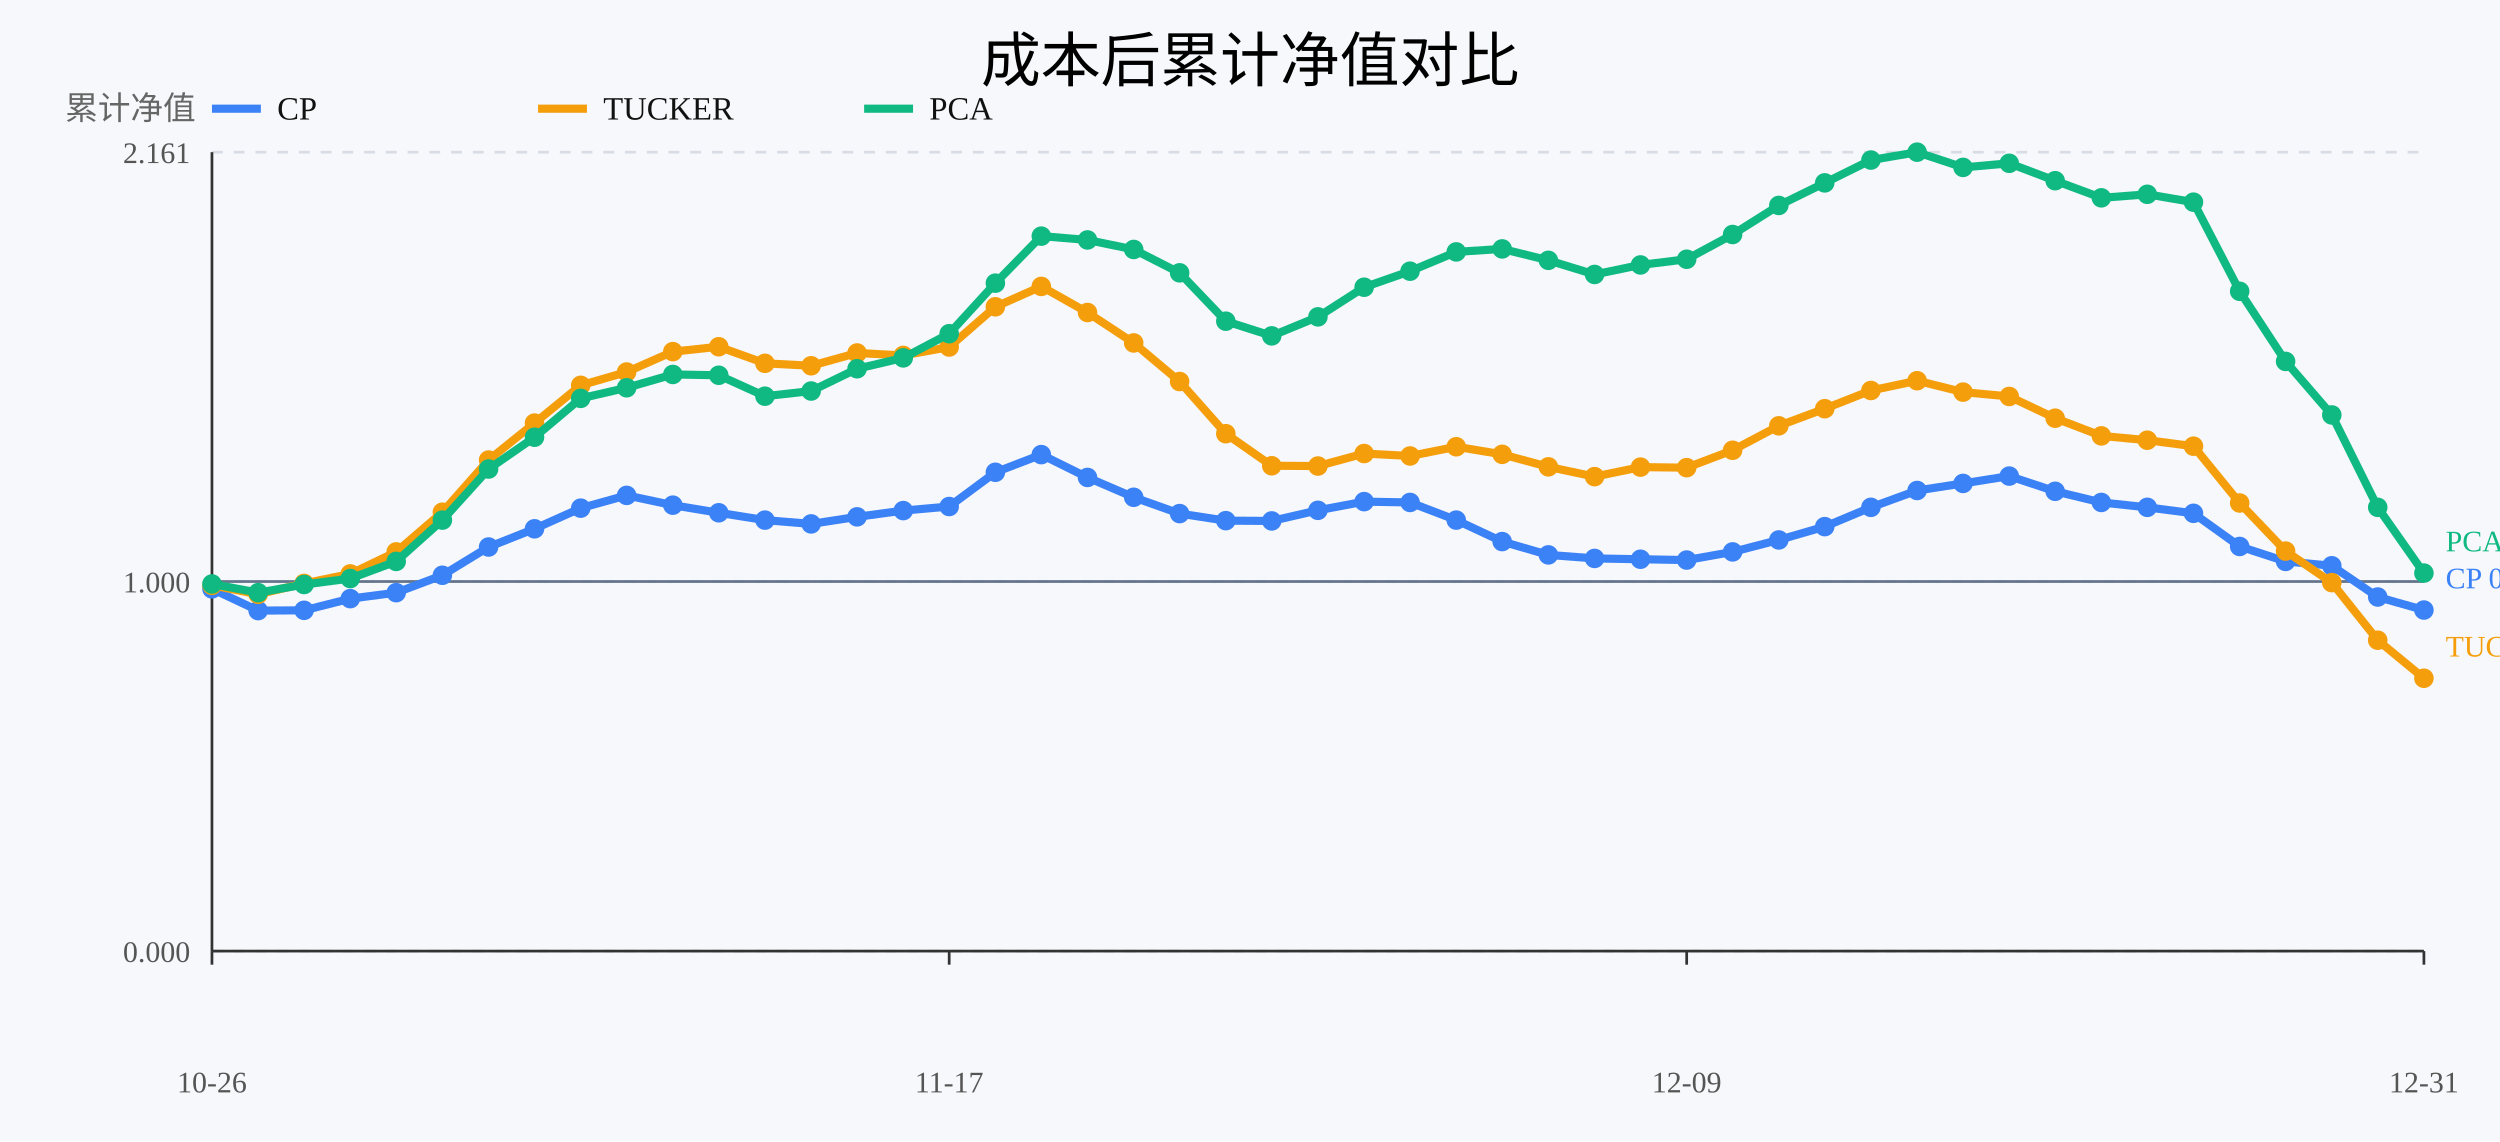
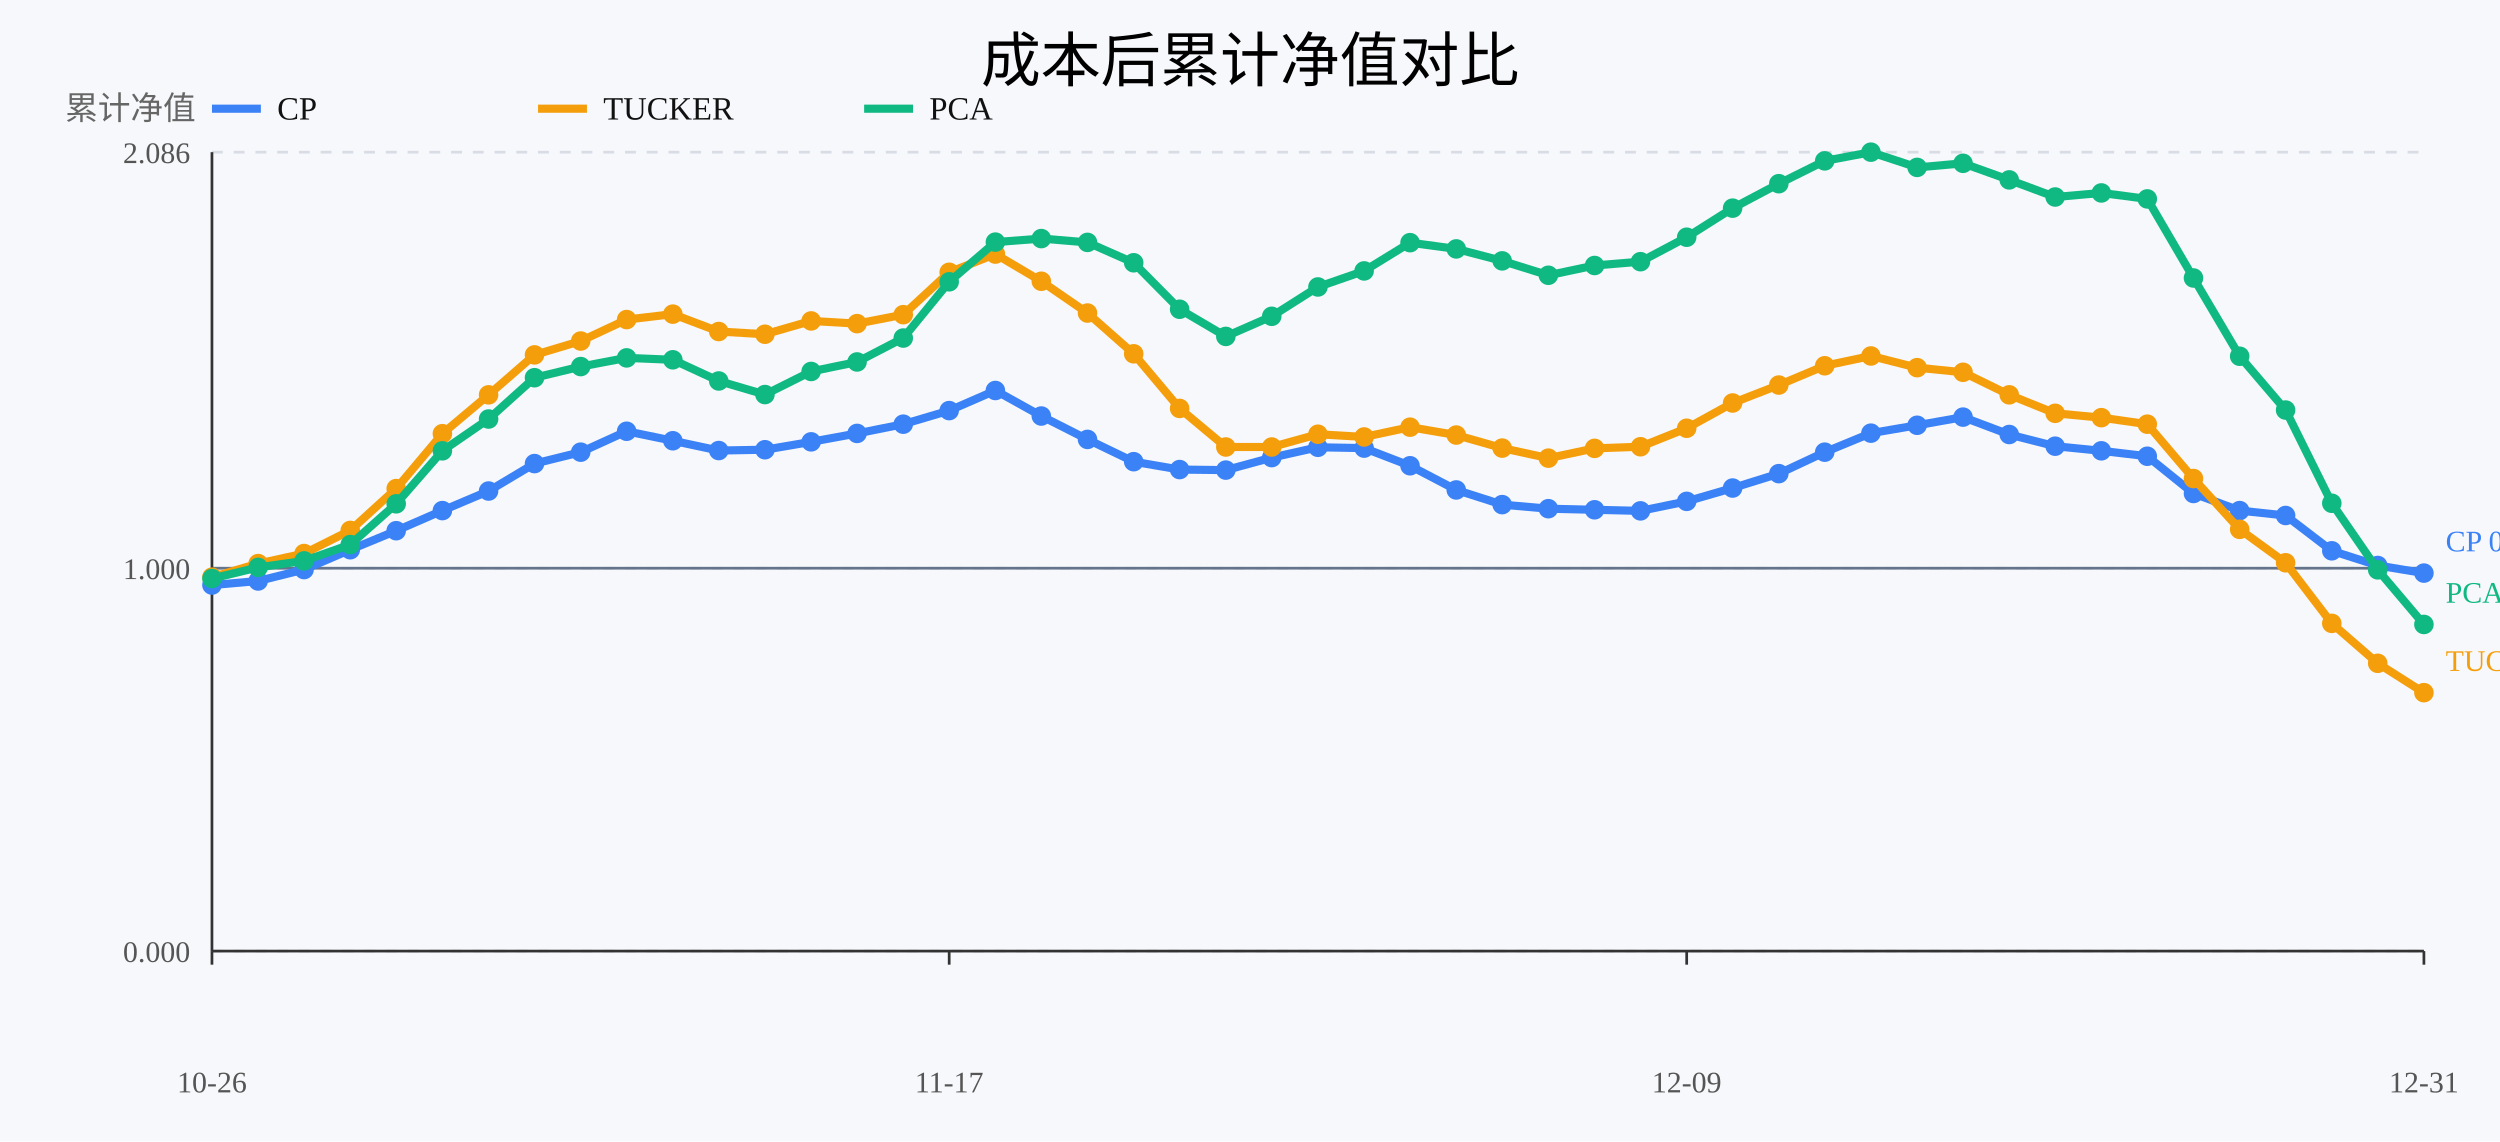
<svg xmlns="http://www.w3.org/2000/svg" width="920" height="420">
  <rect width="100%" height="100%" fill="#f7f8fb" />
  <text x="460.0" y="30" text-anchor="middle" font-size="22">成本后累计净值对比</text>
  <text x="24.0" y="44.0" font-size="12" fill="#666">累计净值</text>
  <line x1="78.0" y1="56.0" x2="892.0" y2="56.0" stroke="#d7dce5" stroke-dasharray="4 4" />
-   <text x="70.0" y="60.0" text-anchor="end" font-size="11" fill="#555">2.161</text>
-   <line x1="78.0" y1="214.0" x2="892.0" y2="214.0" stroke="#d7dce5" stroke-dasharray="4 4" />
-   <text x="70.0" y="218.0" text-anchor="end" font-size="11" fill="#555">1.000</text>
+   <text x="70.0" y="60.0" text-anchor="end" font-size="11" fill="#555">2.086</text>
+   <line x1="78.0" y1="209.1" x2="892.0" y2="209.1" stroke="#d7dce5" stroke-dasharray="4 4" />
+   <text x="70.0" y="213.1" text-anchor="end" font-size="11" fill="#555">1.000</text>
  <line x1="78.0" y1="350.0" x2="892.0" y2="350.0" stroke="#d7dce5" stroke-dasharray="4 4" />
  <text x="70.0" y="354.0" text-anchor="end" font-size="11" fill="#555">0.000</text>
-   <line x1="78.0" y1="214.0" x2="892.0" y2="214.0" stroke="#64748b" />
+   <line x1="78.0" y1="209.1" x2="892.0" y2="209.1" stroke="#64748b" />
  <line x1="78.0" y1="56.0" x2="78.0" y2="350.0" stroke="#333" />
  <line x1="78.0" y1="350.0" x2="892.0" y2="350.0" stroke="#333" />
  <line x1="78.0" y1="350.0" x2="78.0" y2="355.0" stroke="#333" />
  <text x="78.0" y="402.0" text-anchor="middle" font-size="11" fill="#555">10-26</text>
  <line x1="349.3" y1="350.0" x2="349.3" y2="355.0" stroke="#333" />
  <text x="349.3" y="402.0" text-anchor="middle" font-size="11" fill="#555">11-17</text>
  <line x1="620.7" y1="350.0" x2="620.7" y2="355.0" stroke="#333" />
  <text x="620.7" y="402.0" text-anchor="middle" font-size="11" fill="#555">12-09</text>
  <line x1="892.0" y1="350.0" x2="892.0" y2="355.0" stroke="#333" />
  <text x="892.0" y="402.0" text-anchor="middle" font-size="11" fill="#555">12-31</text>
  <line x1="78.0" y1="40" x2="96.0" y2="40" stroke="#3b82f6" stroke-width="3" />
  <text x="102.0" y="44" font-size="12" fill="#111">CP</text>
  <line x1="198.0" y1="40" x2="216.0" y2="40" stroke="#f59e0b" stroke-width="3" />
  <text x="222.0" y="44" font-size="12" fill="#111">TUCKER</text>
  <line x1="318.0" y1="40" x2="336.0" y2="40" stroke="#10b981" stroke-width="3" />
  <text x="342.0" y="44" font-size="12" fill="#111">PCA</text>
-   <polyline fill="none" stroke="#3b82f6" stroke-width="3" points="78.0,216.7 95.0,224.7 111.9,224.6 128.9,220.3 145.8,218.1 162.8,211.7 179.8,201.3 196.7,194.6 213.7,187.0 230.6,182.3 247.6,185.9 264.5,188.7 281.5,191.4 298.5,192.8 315.4,190.2 332.4,187.9 349.3,186.4 366.3,173.8 383.2,167.3 400.2,175.7 417.2,183.0 434.1,189.0 451.1,191.6 468.0,191.7 485.0,187.8 502.0,184.6 518.9,184.9 535.9,191.4 552.8,199.3 569.8,204.2 586.8,205.5 603.7,205.8 620.7,206.1 637.6,203.1 654.6,198.7 671.5,193.8 688.5,186.7 705.5,180.5 722.4,177.9 739.4,175.2 756.3,180.8 773.3,184.9 790.2,186.7 807.2,188.9 824.2,201.1 841.1,206.6 858.1,208.2 875.0,219.7 892.0,224.5" />
-   <circle cx="78.0" cy="216.7" r="3.6" fill="#3b82f6" />
-   <circle cx="95.0" cy="224.7" r="3.6" fill="#3b82f6" />
-   <circle cx="111.9" cy="224.6" r="3.6" fill="#3b82f6" />
-   <circle cx="128.9" cy="220.3" r="3.6" fill="#3b82f6" />
-   <circle cx="145.8" cy="218.1" r="3.6" fill="#3b82f6" />
-   <circle cx="162.8" cy="211.7" r="3.6" fill="#3b82f6" />
-   <circle cx="179.8" cy="201.3" r="3.6" fill="#3b82f6" />
-   <circle cx="196.7" cy="194.6" r="3.6" fill="#3b82f6" />
-   <circle cx="213.7" cy="187.0" r="3.6" fill="#3b82f6" />
-   <circle cx="230.6" cy="182.3" r="3.6" fill="#3b82f6" />
-   <circle cx="247.6" cy="185.9" r="3.6" fill="#3b82f6" />
-   <circle cx="264.5" cy="188.7" r="3.6" fill="#3b82f6" />
-   <circle cx="281.5" cy="191.4" r="3.6" fill="#3b82f6" />
-   <circle cx="298.5" cy="192.8" r="3.6" fill="#3b82f6" />
-   <circle cx="315.4" cy="190.2" r="3.6" fill="#3b82f6" />
-   <circle cx="332.4" cy="187.9" r="3.6" fill="#3b82f6" />
-   <circle cx="349.3" cy="186.4" r="3.6" fill="#3b82f6" />
-   <circle cx="366.3" cy="173.8" r="3.6" fill="#3b82f6" />
-   <circle cx="383.2" cy="167.3" r="3.6" fill="#3b82f6" />
-   <circle cx="400.2" cy="175.7" r="3.6" fill="#3b82f6" />
-   <circle cx="417.2" cy="183.0" r="3.6" fill="#3b82f6" />
-   <circle cx="434.1" cy="189.0" r="3.6" fill="#3b82f6" />
-   <circle cx="451.1" cy="191.6" r="3.6" fill="#3b82f6" />
-   <circle cx="468.0" cy="191.7" r="3.6" fill="#3b82f6" />
-   <circle cx="485.0" cy="187.8" r="3.6" fill="#3b82f6" />
-   <circle cx="502.0" cy="184.6" r="3.6" fill="#3b82f6" />
-   <circle cx="518.9" cy="184.9" r="3.6" fill="#3b82f6" />
-   <circle cx="535.9" cy="191.4" r="3.6" fill="#3b82f6" />
-   <circle cx="552.8" cy="199.3" r="3.6" fill="#3b82f6" />
-   <circle cx="569.8" cy="204.2" r="3.6" fill="#3b82f6" />
-   <circle cx="586.8" cy="205.5" r="3.6" fill="#3b82f6" />
-   <circle cx="603.7" cy="205.8" r="3.6" fill="#3b82f6" />
-   <circle cx="620.7" cy="206.1" r="3.6" fill="#3b82f6" />
-   <circle cx="637.6" cy="203.1" r="3.6" fill="#3b82f6" />
-   <circle cx="654.6" cy="198.7" r="3.6" fill="#3b82f6" />
-   <circle cx="671.5" cy="193.8" r="3.6" fill="#3b82f6" />
-   <circle cx="688.5" cy="186.7" r="3.6" fill="#3b82f6" />
-   <circle cx="705.5" cy="180.5" r="3.6" fill="#3b82f6" />
-   <circle cx="722.4" cy="177.9" r="3.6" fill="#3b82f6" />
-   <circle cx="739.4" cy="175.2" r="3.6" fill="#3b82f6" />
-   <circle cx="756.3" cy="180.8" r="3.6" fill="#3b82f6" />
-   <circle cx="773.3" cy="184.9" r="3.6" fill="#3b82f6" />
-   <circle cx="790.2" cy="186.7" r="3.6" fill="#3b82f6" />
-   <circle cx="807.2" cy="188.9" r="3.6" fill="#3b82f6" />
-   <circle cx="824.2" cy="201.1" r="3.6" fill="#3b82f6" />
-   <circle cx="841.1" cy="206.6" r="3.6" fill="#3b82f6" />
-   <circle cx="858.1" cy="208.2" r="3.6" fill="#3b82f6" />
-   <circle cx="875.0" cy="219.7" r="3.6" fill="#3b82f6" />
-   <circle cx="892.0" cy="224.5" r="3.6" fill="#3b82f6" />
-   <text x="900.0" y="216.5" font-size="11" fill="#3b82f6">CP 0.923</text>
-   <polyline fill="none" stroke="#f59e0b" stroke-width="3" points="78.0,215.4 95.0,218.7 111.9,214.7 128.9,211.2 145.8,203.1 162.8,188.5 179.8,169.3 196.7,155.7 213.7,141.8 230.6,136.9 247.6,129.4 264.5,127.6 281.5,133.7 298.5,134.6 315.4,129.9 332.4,130.8 349.3,127.7 366.3,112.9 383.2,105.4 400.2,115.0 417.2,126.2 434.1,140.4 451.1,159.6 468.0,171.4 485.0,171.5 502.0,166.9 518.9,167.8 535.9,164.4 552.8,167.2 569.8,171.8 586.8,175.4 603.7,171.9 620.7,172.1 637.6,165.7 654.6,156.7 671.5,150.4 688.5,143.7 705.5,140.1 722.4,144.3 739.4,145.9 756.3,153.9 773.3,160.4 790.2,162.0 807.2,164.2 824.2,185.1 841.1,202.8 858.1,214.4 875.0,235.6 892.0,249.6" />
-   <circle cx="78.0" cy="215.4" r="3.6" fill="#f59e0b" />
-   <circle cx="95.0" cy="218.7" r="3.6" fill="#f59e0b" />
-   <circle cx="111.9" cy="214.7" r="3.6" fill="#f59e0b" />
-   <circle cx="128.9" cy="211.2" r="3.6" fill="#f59e0b" />
-   <circle cx="145.8" cy="203.1" r="3.6" fill="#f59e0b" />
-   <circle cx="162.8" cy="188.5" r="3.6" fill="#f59e0b" />
-   <circle cx="179.8" cy="169.3" r="3.6" fill="#f59e0b" />
-   <circle cx="196.7" cy="155.7" r="3.6" fill="#f59e0b" />
-   <circle cx="213.7" cy="141.8" r="3.6" fill="#f59e0b" />
-   <circle cx="230.6" cy="136.9" r="3.6" fill="#f59e0b" />
-   <circle cx="247.6" cy="129.4" r="3.6" fill="#f59e0b" />
-   <circle cx="264.5" cy="127.6" r="3.6" fill="#f59e0b" />
-   <circle cx="281.5" cy="133.7" r="3.6" fill="#f59e0b" />
-   <circle cx="298.5" cy="134.6" r="3.6" fill="#f59e0b" />
-   <circle cx="315.4" cy="129.9" r="3.6" fill="#f59e0b" />
-   <circle cx="332.4" cy="130.8" r="3.6" fill="#f59e0b" />
-   <circle cx="349.3" cy="127.7" r="3.6" fill="#f59e0b" />
-   <circle cx="366.3" cy="112.9" r="3.6" fill="#f59e0b" />
-   <circle cx="383.2" cy="105.4" r="3.6" fill="#f59e0b" />
-   <circle cx="400.2" cy="115.0" r="3.6" fill="#f59e0b" />
-   <circle cx="417.2" cy="126.2" r="3.6" fill="#f59e0b" />
-   <circle cx="434.1" cy="140.4" r="3.6" fill="#f59e0b" />
-   <circle cx="451.1" cy="159.6" r="3.6" fill="#f59e0b" />
-   <circle cx="468.0" cy="171.4" r="3.6" fill="#f59e0b" />
-   <circle cx="485.0" cy="171.5" r="3.6" fill="#f59e0b" />
-   <circle cx="502.0" cy="166.9" r="3.6" fill="#f59e0b" />
-   <circle cx="518.9" cy="167.8" r="3.6" fill="#f59e0b" />
-   <circle cx="535.9" cy="164.4" r="3.6" fill="#f59e0b" />
-   <circle cx="552.8" cy="167.2" r="3.6" fill="#f59e0b" />
-   <circle cx="569.8" cy="171.8" r="3.6" fill="#f59e0b" />
-   <circle cx="586.8" cy="175.4" r="3.6" fill="#f59e0b" />
-   <circle cx="603.7" cy="171.9" r="3.6" fill="#f59e0b" />
-   <circle cx="620.7" cy="172.1" r="3.6" fill="#f59e0b" />
-   <circle cx="637.6" cy="165.7" r="3.6" fill="#f59e0b" />
-   <circle cx="654.6" cy="156.7" r="3.6" fill="#f59e0b" />
-   <circle cx="671.5" cy="150.4" r="3.6" fill="#f59e0b" />
-   <circle cx="688.5" cy="143.7" r="3.6" fill="#f59e0b" />
-   <circle cx="705.5" cy="140.1" r="3.6" fill="#f59e0b" />
-   <circle cx="722.4" cy="144.3" r="3.6" fill="#f59e0b" />
-   <circle cx="739.4" cy="145.9" r="3.6" fill="#f59e0b" />
-   <circle cx="756.3" cy="153.9" r="3.6" fill="#f59e0b" />
-   <circle cx="773.3" cy="160.4" r="3.6" fill="#f59e0b" />
-   <circle cx="790.2" cy="162.0" r="3.6" fill="#f59e0b" />
-   <circle cx="807.2" cy="164.2" r="3.6" fill="#f59e0b" />
-   <circle cx="824.2" cy="185.1" r="3.6" fill="#f59e0b" />
-   <circle cx="841.1" cy="202.8" r="3.6" fill="#f59e0b" />
-   <circle cx="858.1" cy="214.4" r="3.6" fill="#f59e0b" />
-   <circle cx="875.0" cy="235.6" r="3.6" fill="#f59e0b" />
-   <circle cx="892.0" cy="249.6" r="3.6" fill="#f59e0b" />
-   <text x="900.0" y="241.6" font-size="11" fill="#f59e0b">TUCKER 0.738</text>
-   <polyline fill="none" stroke="#10b981" stroke-width="3" points="78.0,214.9 95.0,218.1 111.9,215.1 128.9,212.9 145.8,206.6 162.8,191.4 179.8,172.6 196.7,160.9 213.7,146.6 230.6,142.7 247.6,137.8 264.5,138.1 281.5,145.8 298.5,143.9 315.4,135.7 332.4,131.7 349.3,122.8 366.3,104.2 383.2,86.9 400.2,88.3 417.2,91.8 434.1,100.4 451.1,118.2 468.0,123.6 485.0,116.6 502.0,105.7 518.9,99.8 535.9,92.7 552.8,91.6 569.8,95.8 586.8,101.0 603.7,97.5 620.7,95.4 637.6,86.3 654.6,75.6 671.5,67.3 688.5,58.9 705.5,56.0 722.4,61.6 739.4,60.1 756.3,66.5 773.3,72.8 790.2,71.5 807.2,74.4 824.2,107.2 841.1,133.0 858.1,152.7 875.0,186.7 892.0,210.9" />
-   <circle cx="78.0" cy="214.9" r="3.6" fill="#10b981" />
-   <circle cx="95.0" cy="218.1" r="3.6" fill="#10b981" />
-   <circle cx="111.9" cy="215.1" r="3.6" fill="#10b981" />
-   <circle cx="128.9" cy="212.9" r="3.6" fill="#10b981" />
-   <circle cx="145.8" cy="206.6" r="3.6" fill="#10b981" />
-   <circle cx="162.8" cy="191.4" r="3.6" fill="#10b981" />
-   <circle cx="179.8" cy="172.6" r="3.6" fill="#10b981" />
-   <circle cx="196.7" cy="160.9" r="3.6" fill="#10b981" />
-   <circle cx="213.7" cy="146.6" r="3.6" fill="#10b981" />
-   <circle cx="230.6" cy="142.7" r="3.6" fill="#10b981" />
-   <circle cx="247.6" cy="137.8" r="3.6" fill="#10b981" />
-   <circle cx="264.5" cy="138.1" r="3.6" fill="#10b981" />
-   <circle cx="281.5" cy="145.8" r="3.6" fill="#10b981" />
-   <circle cx="298.5" cy="143.9" r="3.6" fill="#10b981" />
-   <circle cx="315.4" cy="135.7" r="3.6" fill="#10b981" />
-   <circle cx="332.4" cy="131.7" r="3.6" fill="#10b981" />
-   <circle cx="349.3" cy="122.8" r="3.6" fill="#10b981" />
-   <circle cx="366.3" cy="104.2" r="3.6" fill="#10b981" />
-   <circle cx="383.2" cy="86.9" r="3.6" fill="#10b981" />
-   <circle cx="400.2" cy="88.3" r="3.6" fill="#10b981" />
-   <circle cx="417.2" cy="91.8" r="3.6" fill="#10b981" />
-   <circle cx="434.1" cy="100.4" r="3.6" fill="#10b981" />
-   <circle cx="451.1" cy="118.2" r="3.6" fill="#10b981" />
-   <circle cx="468.0" cy="123.6" r="3.6" fill="#10b981" />
-   <circle cx="485.0" cy="116.6" r="3.6" fill="#10b981" />
-   <circle cx="502.0" cy="105.7" r="3.6" fill="#10b981" />
-   <circle cx="518.9" cy="99.8" r="3.6" fill="#10b981" />
-   <circle cx="535.9" cy="92.7" r="3.6" fill="#10b981" />
-   <circle cx="552.8" cy="91.6" r="3.6" fill="#10b981" />
-   <circle cx="569.8" cy="95.8" r="3.6" fill="#10b981" />
-   <circle cx="586.8" cy="101.0" r="3.6" fill="#10b981" />
-   <circle cx="603.7" cy="97.5" r="3.6" fill="#10b981" />
-   <circle cx="620.7" cy="95.4" r="3.6" fill="#10b981" />
-   <circle cx="637.6" cy="86.3" r="3.6" fill="#10b981" />
-   <circle cx="654.6" cy="75.6" r="3.6" fill="#10b981" />
-   <circle cx="671.5" cy="67.3" r="3.6" fill="#10b981" />
-   <circle cx="688.5" cy="58.9" r="3.6" fill="#10b981" />
-   <circle cx="705.5" cy="56.0" r="3.6" fill="#10b981" />
-   <circle cx="722.4" cy="61.6" r="3.6" fill="#10b981" />
-   <circle cx="739.4" cy="60.1" r="3.6" fill="#10b981" />
-   <circle cx="756.3" cy="66.5" r="3.6" fill="#10b981" />
-   <circle cx="773.3" cy="72.8" r="3.6" fill="#10b981" />
-   <circle cx="790.2" cy="71.5" r="3.6" fill="#10b981" />
-   <circle cx="807.2" cy="74.4" r="3.6" fill="#10b981" />
-   <circle cx="824.2" cy="107.2" r="3.6" fill="#10b981" />
-   <circle cx="841.1" cy="133.0" r="3.6" fill="#10b981" />
-   <circle cx="858.1" cy="152.7" r="3.6" fill="#10b981" />
-   <circle cx="875.0" cy="186.7" r="3.6" fill="#10b981" />
-   <circle cx="892.0" cy="210.9" r="3.6" fill="#10b981" />
-   <text x="900.0" y="202.9" font-size="11" fill="#10b981">PCA 1.022</text>
+   <polyline fill="none" stroke="#3b82f6" stroke-width="3" points="78.0,215.3 95.0,213.8 111.9,209.6 128.9,202.3 145.8,195.3 162.8,187.9 179.8,180.7 196.7,170.6 213.7,166.4 230.6,158.7 247.6,162.2 264.5,165.8 281.5,165.5 298.5,162.6 315.4,159.5 332.4,156.1 349.3,151.1 366.3,143.7 383.2,153.1 400.2,161.7 417.2,169.9 434.1,172.8 451.1,173.0 468.0,168.4 485.0,164.6 502.0,164.9 518.9,171.4 535.9,180.3 552.8,185.7 569.8,187.2 586.8,187.6 603.7,188.0 620.7,184.5 637.6,179.6 654.6,174.3 671.5,166.4 688.5,159.4 705.5,156.5 722.4,153.5 739.4,159.9 756.3,164.2 773.3,165.9 790.2,167.9 807.2,181.6 824.2,187.9 841.1,189.7 858.1,202.7 875.0,208.1 892.0,210.9" />
+   <circle cx="78.0" cy="215.3" r="3.6" fill="#3b82f6" />
+   <circle cx="95.0" cy="213.8" r="3.6" fill="#3b82f6" />
+   <circle cx="111.9" cy="209.6" r="3.6" fill="#3b82f6" />
+   <circle cx="128.9" cy="202.3" r="3.6" fill="#3b82f6" />
+   <circle cx="145.8" cy="195.3" r="3.6" fill="#3b82f6" />
+   <circle cx="162.8" cy="187.9" r="3.6" fill="#3b82f6" />
+   <circle cx="179.8" cy="180.7" r="3.6" fill="#3b82f6" />
+   <circle cx="196.7" cy="170.6" r="3.6" fill="#3b82f6" />
+   <circle cx="213.7" cy="166.4" r="3.6" fill="#3b82f6" />
+   <circle cx="230.6" cy="158.7" r="3.6" fill="#3b82f6" />
+   <circle cx="247.6" cy="162.2" r="3.6" fill="#3b82f6" />
+   <circle cx="264.5" cy="165.8" r="3.6" fill="#3b82f6" />
+   <circle cx="281.5" cy="165.5" r="3.6" fill="#3b82f6" />
+   <circle cx="298.5" cy="162.6" r="3.6" fill="#3b82f6" />
+   <circle cx="315.4" cy="159.5" r="3.6" fill="#3b82f6" />
+   <circle cx="332.4" cy="156.1" r="3.6" fill="#3b82f6" />
+   <circle cx="349.3" cy="151.1" r="3.6" fill="#3b82f6" />
+   <circle cx="366.3" cy="143.7" r="3.6" fill="#3b82f6" />
+   <circle cx="383.2" cy="153.1" r="3.6" fill="#3b82f6" />
+   <circle cx="400.2" cy="161.7" r="3.6" fill="#3b82f6" />
+   <circle cx="417.2" cy="169.9" r="3.6" fill="#3b82f6" />
+   <circle cx="434.1" cy="172.8" r="3.6" fill="#3b82f6" />
+   <circle cx="451.1" cy="173.0" r="3.6" fill="#3b82f6" />
+   <circle cx="468.0" cy="168.4" r="3.6" fill="#3b82f6" />
+   <circle cx="485.0" cy="164.6" r="3.6" fill="#3b82f6" />
+   <circle cx="502.0" cy="164.9" r="3.6" fill="#3b82f6" />
+   <circle cx="518.9" cy="171.4" r="3.6" fill="#3b82f6" />
+   <circle cx="535.9" cy="180.3" r="3.6" fill="#3b82f6" />
+   <circle cx="552.8" cy="185.7" r="3.6" fill="#3b82f6" />
+   <circle cx="569.8" cy="187.2" r="3.6" fill="#3b82f6" />
+   <circle cx="586.8" cy="187.6" r="3.6" fill="#3b82f6" />
+   <circle cx="603.7" cy="188.0" r="3.6" fill="#3b82f6" />
+   <circle cx="620.7" cy="184.5" r="3.6" fill="#3b82f6" />
+   <circle cx="637.6" cy="179.6" r="3.6" fill="#3b82f6" />
+   <circle cx="654.6" cy="174.3" r="3.6" fill="#3b82f6" />
+   <circle cx="671.5" cy="166.4" r="3.6" fill="#3b82f6" />
+   <circle cx="688.5" cy="159.4" r="3.6" fill="#3b82f6" />
+   <circle cx="705.5" cy="156.5" r="3.6" fill="#3b82f6" />
+   <circle cx="722.4" cy="153.5" r="3.6" fill="#3b82f6" />
+   <circle cx="739.4" cy="159.9" r="3.6" fill="#3b82f6" />
+   <circle cx="756.3" cy="164.2" r="3.6" fill="#3b82f6" />
+   <circle cx="773.3" cy="165.9" r="3.6" fill="#3b82f6" />
+   <circle cx="790.2" cy="167.9" r="3.6" fill="#3b82f6" />
+   <circle cx="807.2" cy="181.6" r="3.6" fill="#3b82f6" />
+   <circle cx="824.2" cy="187.9" r="3.6" fill="#3b82f6" />
+   <circle cx="841.1" cy="189.7" r="3.6" fill="#3b82f6" />
+   <circle cx="858.1" cy="202.7" r="3.6" fill="#3b82f6" />
+   <circle cx="875.0" cy="208.1" r="3.6" fill="#3b82f6" />
+   <circle cx="892.0" cy="210.9" r="3.6" fill="#3b82f6" />
+   <text x="900.0" y="202.9" font-size="11" fill="#3b82f6">CP 0.987</text>
+   <polyline fill="none" stroke="#f59e0b" stroke-width="3" points="78.0,212.4 95.0,207.4 111.9,203.7 128.9,195.2 145.8,179.8 162.8,159.6 179.8,145.3 196.7,130.6 213.7,125.5 230.6,117.6 247.6,115.6 264.5,122.0 281.5,123.0 298.5,118.1 315.4,119.1 332.4,115.8 349.3,100.2 366.3,93.5 383.2,103.5 400.2,115.2 417.2,130.2 434.1,150.3 451.1,164.5 468.0,164.5 485.0,159.8 502.0,160.8 518.9,157.2 535.9,160.1 552.8,164.9 569.8,168.6 586.8,165.0 603.7,164.4 620.7,157.6 637.6,148.3 654.6,141.7 671.5,134.6 688.5,131.0 705.5,135.3 722.4,137.0 739.4,145.3 756.3,152.1 773.3,153.7 790.2,156.1 807.2,176.1 824.2,194.8 841.1,207.1 858.1,229.4 875.0,244.1 892.0,254.9" />
+   <circle cx="78.0" cy="212.4" r="3.6" fill="#f59e0b" />
+   <circle cx="95.0" cy="207.4" r="3.6" fill="#f59e0b" />
+   <circle cx="111.9" cy="203.7" r="3.6" fill="#f59e0b" />
+   <circle cx="128.9" cy="195.2" r="3.6" fill="#f59e0b" />
+   <circle cx="145.8" cy="179.8" r="3.6" fill="#f59e0b" />
+   <circle cx="162.8" cy="159.6" r="3.6" fill="#f59e0b" />
+   <circle cx="179.8" cy="145.3" r="3.6" fill="#f59e0b" />
+   <circle cx="196.7" cy="130.6" r="3.6" fill="#f59e0b" />
+   <circle cx="213.7" cy="125.5" r="3.6" fill="#f59e0b" />
+   <circle cx="230.6" cy="117.6" r="3.6" fill="#f59e0b" />
+   <circle cx="247.6" cy="115.6" r="3.6" fill="#f59e0b" />
+   <circle cx="264.5" cy="122.0" r="3.6" fill="#f59e0b" />
+   <circle cx="281.5" cy="123.0" r="3.6" fill="#f59e0b" />
+   <circle cx="298.5" cy="118.1" r="3.6" fill="#f59e0b" />
+   <circle cx="315.4" cy="119.1" r="3.6" fill="#f59e0b" />
+   <circle cx="332.4" cy="115.8" r="3.6" fill="#f59e0b" />
+   <circle cx="349.3" cy="100.2" r="3.6" fill="#f59e0b" />
+   <circle cx="366.3" cy="93.5" r="3.6" fill="#f59e0b" />
+   <circle cx="383.2" cy="103.5" r="3.6" fill="#f59e0b" />
+   <circle cx="400.2" cy="115.2" r="3.6" fill="#f59e0b" />
+   <circle cx="417.2" cy="130.2" r="3.6" fill="#f59e0b" />
+   <circle cx="434.1" cy="150.3" r="3.6" fill="#f59e0b" />
+   <circle cx="451.1" cy="164.5" r="3.6" fill="#f59e0b" />
+   <circle cx="468.0" cy="164.5" r="3.6" fill="#f59e0b" />
+   <circle cx="485.0" cy="159.8" r="3.6" fill="#f59e0b" />
+   <circle cx="502.0" cy="160.8" r="3.6" fill="#f59e0b" />
+   <circle cx="518.9" cy="157.2" r="3.6" fill="#f59e0b" />
+   <circle cx="535.9" cy="160.1" r="3.6" fill="#f59e0b" />
+   <circle cx="552.8" cy="164.9" r="3.6" fill="#f59e0b" />
+   <circle cx="569.8" cy="168.6" r="3.6" fill="#f59e0b" />
+   <circle cx="586.8" cy="165.0" r="3.6" fill="#f59e0b" />
+   <circle cx="603.7" cy="164.4" r="3.6" fill="#f59e0b" />
+   <circle cx="620.7" cy="157.6" r="3.6" fill="#f59e0b" />
+   <circle cx="637.6" cy="148.3" r="3.6" fill="#f59e0b" />
+   <circle cx="654.6" cy="141.7" r="3.6" fill="#f59e0b" />
+   <circle cx="671.5" cy="134.6" r="3.6" fill="#f59e0b" />
+   <circle cx="688.5" cy="131.0" r="3.6" fill="#f59e0b" />
+   <circle cx="705.5" cy="135.3" r="3.6" fill="#f59e0b" />
+   <circle cx="722.4" cy="137.0" r="3.6" fill="#f59e0b" />
+   <circle cx="739.4" cy="145.3" r="3.6" fill="#f59e0b" />
+   <circle cx="756.3" cy="152.1" r="3.6" fill="#f59e0b" />
+   <circle cx="773.3" cy="153.7" r="3.6" fill="#f59e0b" />
+   <circle cx="790.2" cy="156.1" r="3.6" fill="#f59e0b" />
+   <circle cx="807.2" cy="176.1" r="3.6" fill="#f59e0b" />
+   <circle cx="824.2" cy="194.8" r="3.6" fill="#f59e0b" />
+   <circle cx="841.1" cy="207.1" r="3.6" fill="#f59e0b" />
+   <circle cx="858.1" cy="229.4" r="3.6" fill="#f59e0b" />
+   <circle cx="875.0" cy="244.1" r="3.6" fill="#f59e0b" />
+   <circle cx="892.0" cy="254.9" r="3.6" fill="#f59e0b" />
+   <text x="900.0" y="246.9" font-size="11" fill="#f59e0b">TUCKER 0.675</text>
+   <polyline fill="none" stroke="#10b981" stroke-width="3" points="78.0,212.9 95.0,208.8 111.9,206.4 128.9,200.4 145.8,185.4 162.8,165.9 179.8,154.2 196.7,139.0 213.7,134.9 230.6,131.7 247.6,132.4 264.5,140.2 281.5,145.2 298.5,136.7 315.4,133.2 332.4,124.4 349.3,103.7 366.3,89.1 383.2,87.8 400.2,89.2 417.2,96.7 434.1,113.8 451.1,123.8 468.0,116.4 485.0,105.6 502.0,99.7 518.9,89.3 535.9,91.6 552.8,96.0 569.8,101.3 586.8,97.7 603.7,96.3 620.7,87.3 637.6,76.6 654.6,67.6 671.5,59.2 688.5,56.0 705.5,61.6 722.4,60.1 739.4,66.2 756.3,72.5 773.3,71.0 790.2,73.2 807.2,102.3 824.2,131.1 841.1,150.9 858.1,185.2 875.0,209.7 892.0,229.8" />
+   <circle cx="78.0" cy="212.9" r="3.6" fill="#10b981" />
+   <circle cx="95.0" cy="208.8" r="3.6" fill="#10b981" />
+   <circle cx="111.9" cy="206.4" r="3.6" fill="#10b981" />
+   <circle cx="128.9" cy="200.4" r="3.6" fill="#10b981" />
+   <circle cx="145.8" cy="185.4" r="3.6" fill="#10b981" />
+   <circle cx="162.8" cy="165.9" r="3.6" fill="#10b981" />
+   <circle cx="179.8" cy="154.2" r="3.6" fill="#10b981" />
+   <circle cx="196.7" cy="139.0" r="3.6" fill="#10b981" />
+   <circle cx="213.7" cy="134.9" r="3.6" fill="#10b981" />
+   <circle cx="230.6" cy="131.7" r="3.6" fill="#10b981" />
+   <circle cx="247.6" cy="132.4" r="3.6" fill="#10b981" />
+   <circle cx="264.5" cy="140.2" r="3.6" fill="#10b981" />
+   <circle cx="281.5" cy="145.2" r="3.6" fill="#10b981" />
+   <circle cx="298.5" cy="136.7" r="3.6" fill="#10b981" />
+   <circle cx="315.4" cy="133.2" r="3.6" fill="#10b981" />
+   <circle cx="332.4" cy="124.4" r="3.6" fill="#10b981" />
+   <circle cx="349.3" cy="103.7" r="3.6" fill="#10b981" />
+   <circle cx="366.3" cy="89.1" r="3.6" fill="#10b981" />
+   <circle cx="383.2" cy="87.8" r="3.6" fill="#10b981" />
+   <circle cx="400.2" cy="89.2" r="3.6" fill="#10b981" />
+   <circle cx="417.2" cy="96.7" r="3.6" fill="#10b981" />
+   <circle cx="434.1" cy="113.8" r="3.6" fill="#10b981" />
+   <circle cx="451.1" cy="123.8" r="3.6" fill="#10b981" />
+   <circle cx="468.0" cy="116.4" r="3.6" fill="#10b981" />
+   <circle cx="485.0" cy="105.6" r="3.6" fill="#10b981" />
+   <circle cx="502.0" cy="99.7" r="3.6" fill="#10b981" />
+   <circle cx="518.9" cy="89.3" r="3.6" fill="#10b981" />
+   <circle cx="535.9" cy="91.6" r="3.6" fill="#10b981" />
+   <circle cx="552.8" cy="96.0" r="3.6" fill="#10b981" />
+   <circle cx="569.8" cy="101.3" r="3.6" fill="#10b981" />
+   <circle cx="586.8" cy="97.7" r="3.6" fill="#10b981" />
+   <circle cx="603.7" cy="96.3" r="3.6" fill="#10b981" />
+   <circle cx="620.7" cy="87.3" r="3.6" fill="#10b981" />
+   <circle cx="637.6" cy="76.6" r="3.6" fill="#10b981" />
+   <circle cx="654.6" cy="67.6" r="3.6" fill="#10b981" />
+   <circle cx="671.5" cy="59.2" r="3.6" fill="#10b981" />
+   <circle cx="688.5" cy="56.0" r="3.6" fill="#10b981" />
+   <circle cx="705.5" cy="61.6" r="3.6" fill="#10b981" />
+   <circle cx="722.4" cy="60.1" r="3.6" fill="#10b981" />
+   <circle cx="739.4" cy="66.2" r="3.6" fill="#10b981" />
+   <circle cx="756.3" cy="72.5" r="3.6" fill="#10b981" />
+   <circle cx="773.3" cy="71.0" r="3.6" fill="#10b981" />
+   <circle cx="790.2" cy="73.2" r="3.6" fill="#10b981" />
+   <circle cx="807.2" cy="102.3" r="3.6" fill="#10b981" />
+   <circle cx="824.2" cy="131.1" r="3.6" fill="#10b981" />
+   <circle cx="841.1" cy="150.9" r="3.6" fill="#10b981" />
+   <circle cx="858.1" cy="185.2" r="3.6" fill="#10b981" />
+   <circle cx="875.0" cy="209.7" r="3.6" fill="#10b981" />
+   <circle cx="892.0" cy="229.8" r="3.6" fill="#10b981" />
+   <text x="900.0" y="221.8" font-size="11" fill="#10b981">PCA 0.853</text>
</svg>
